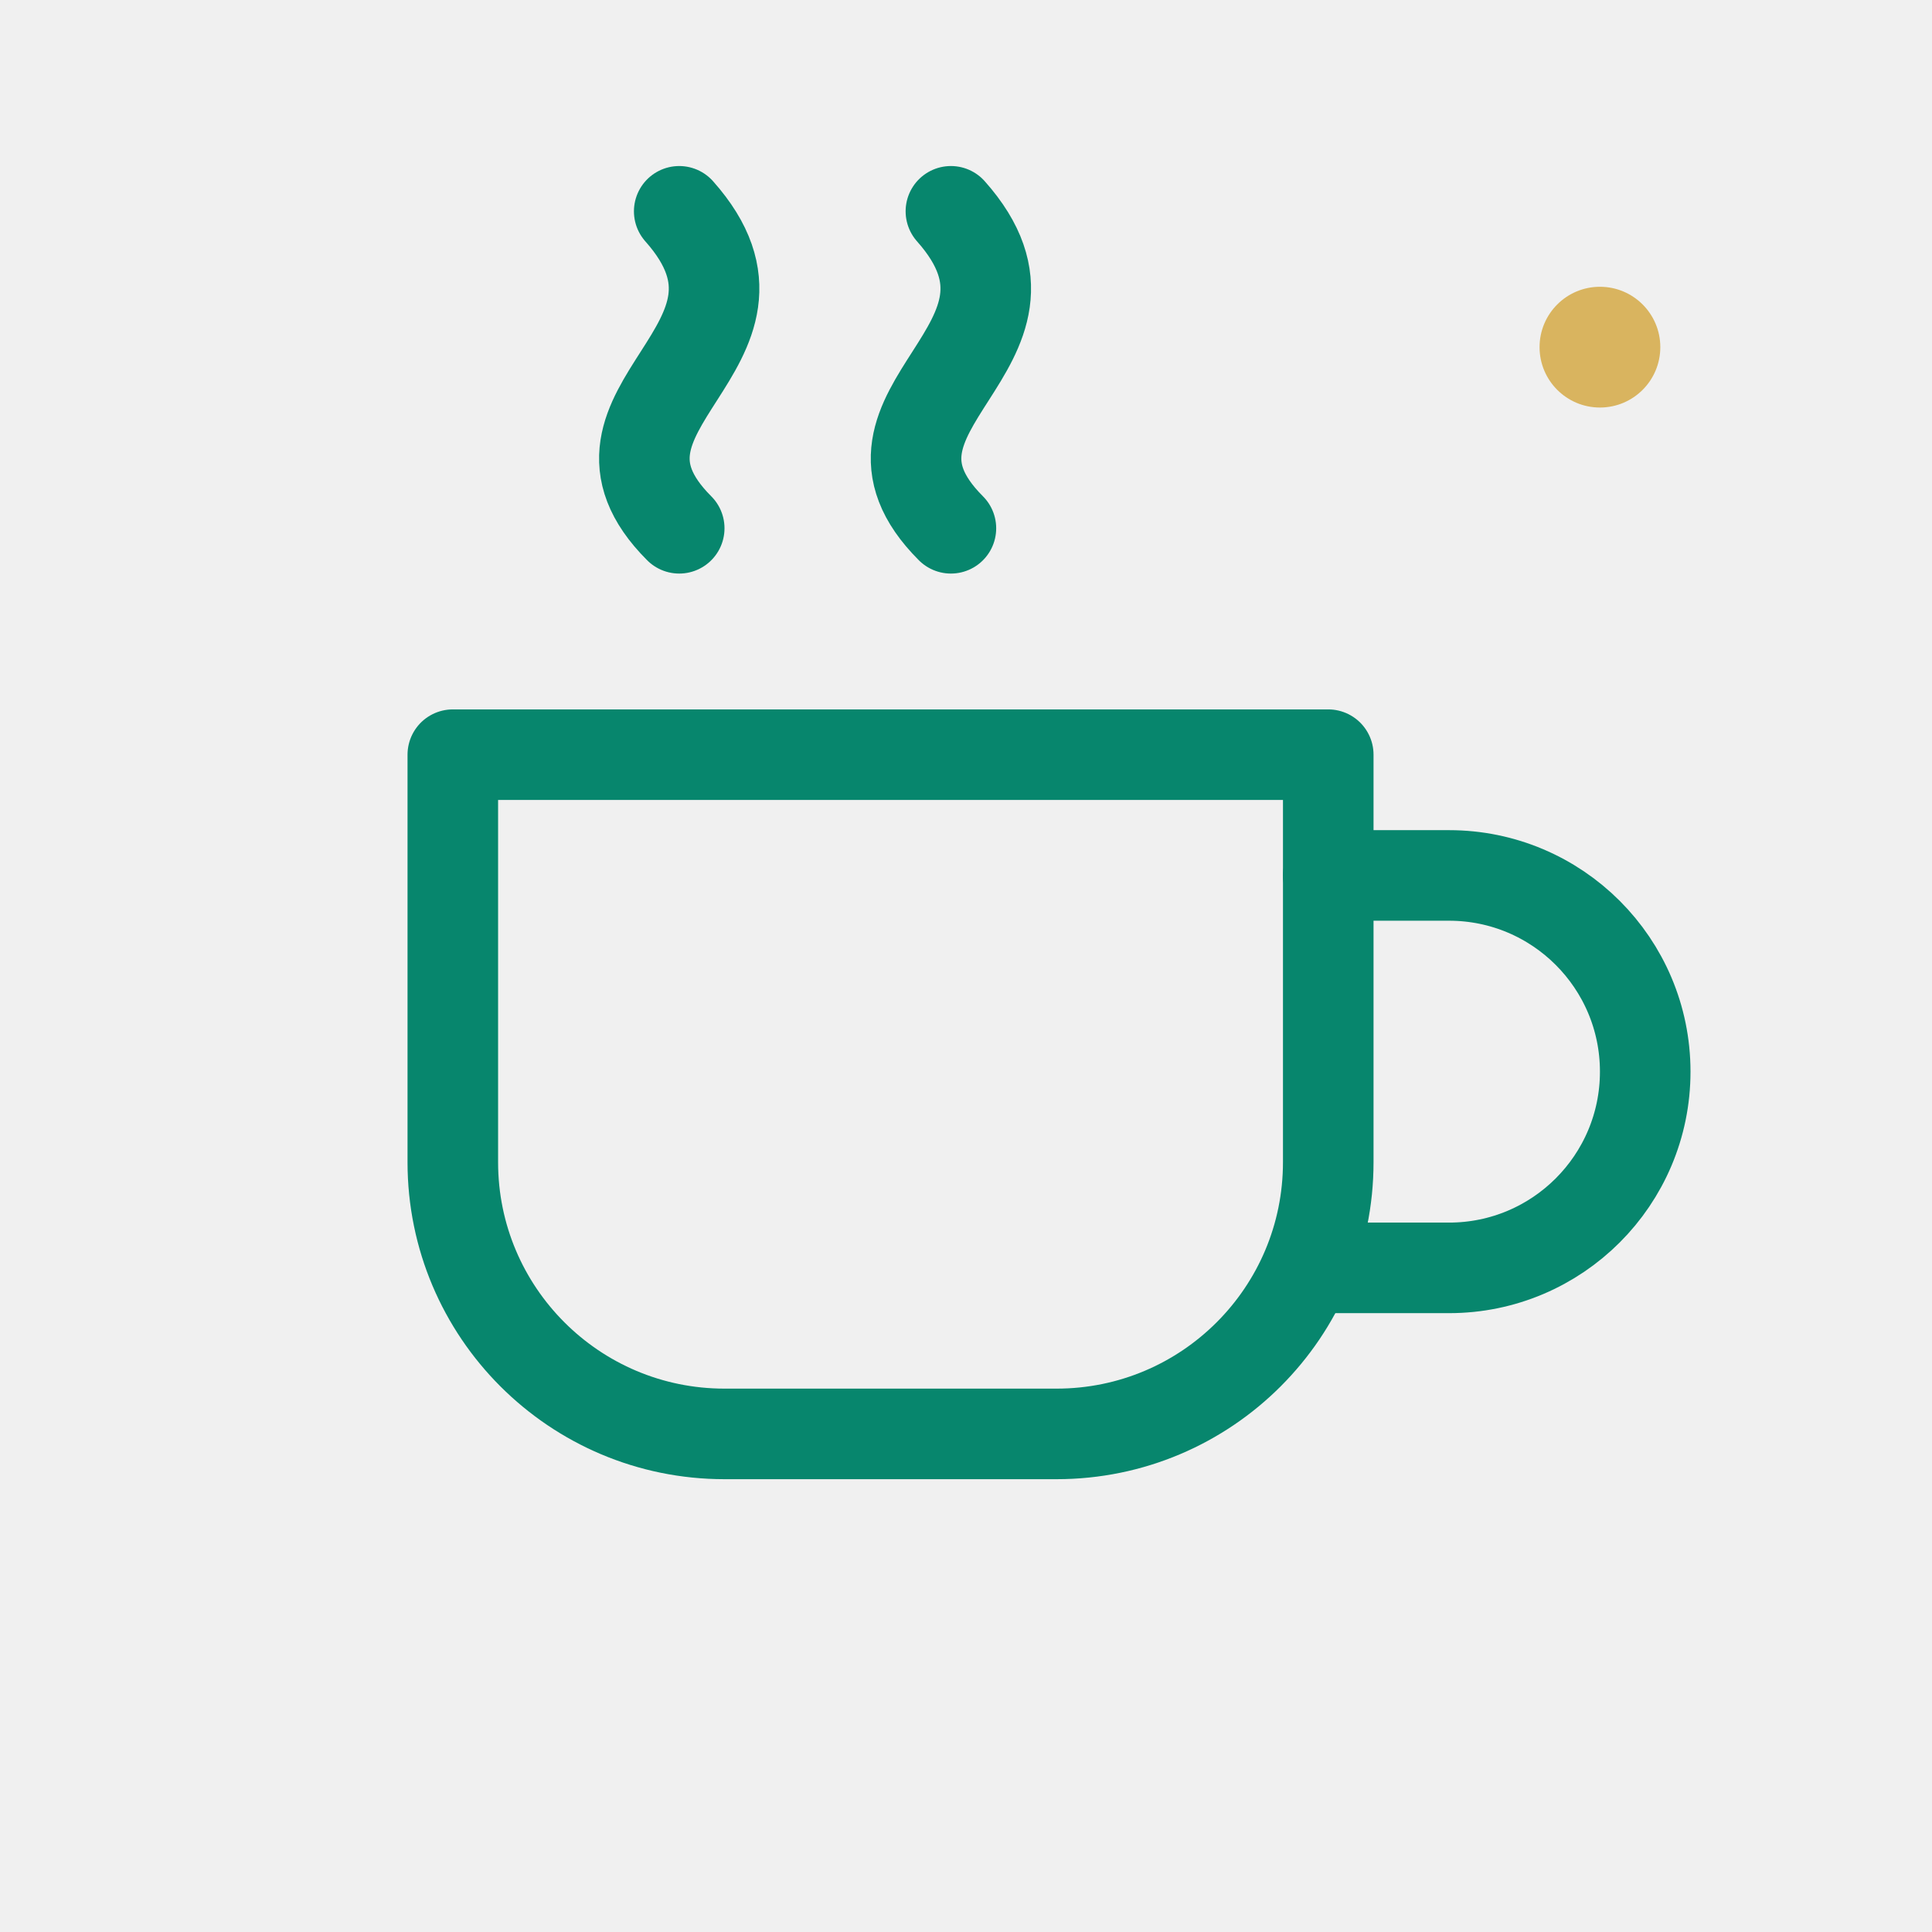
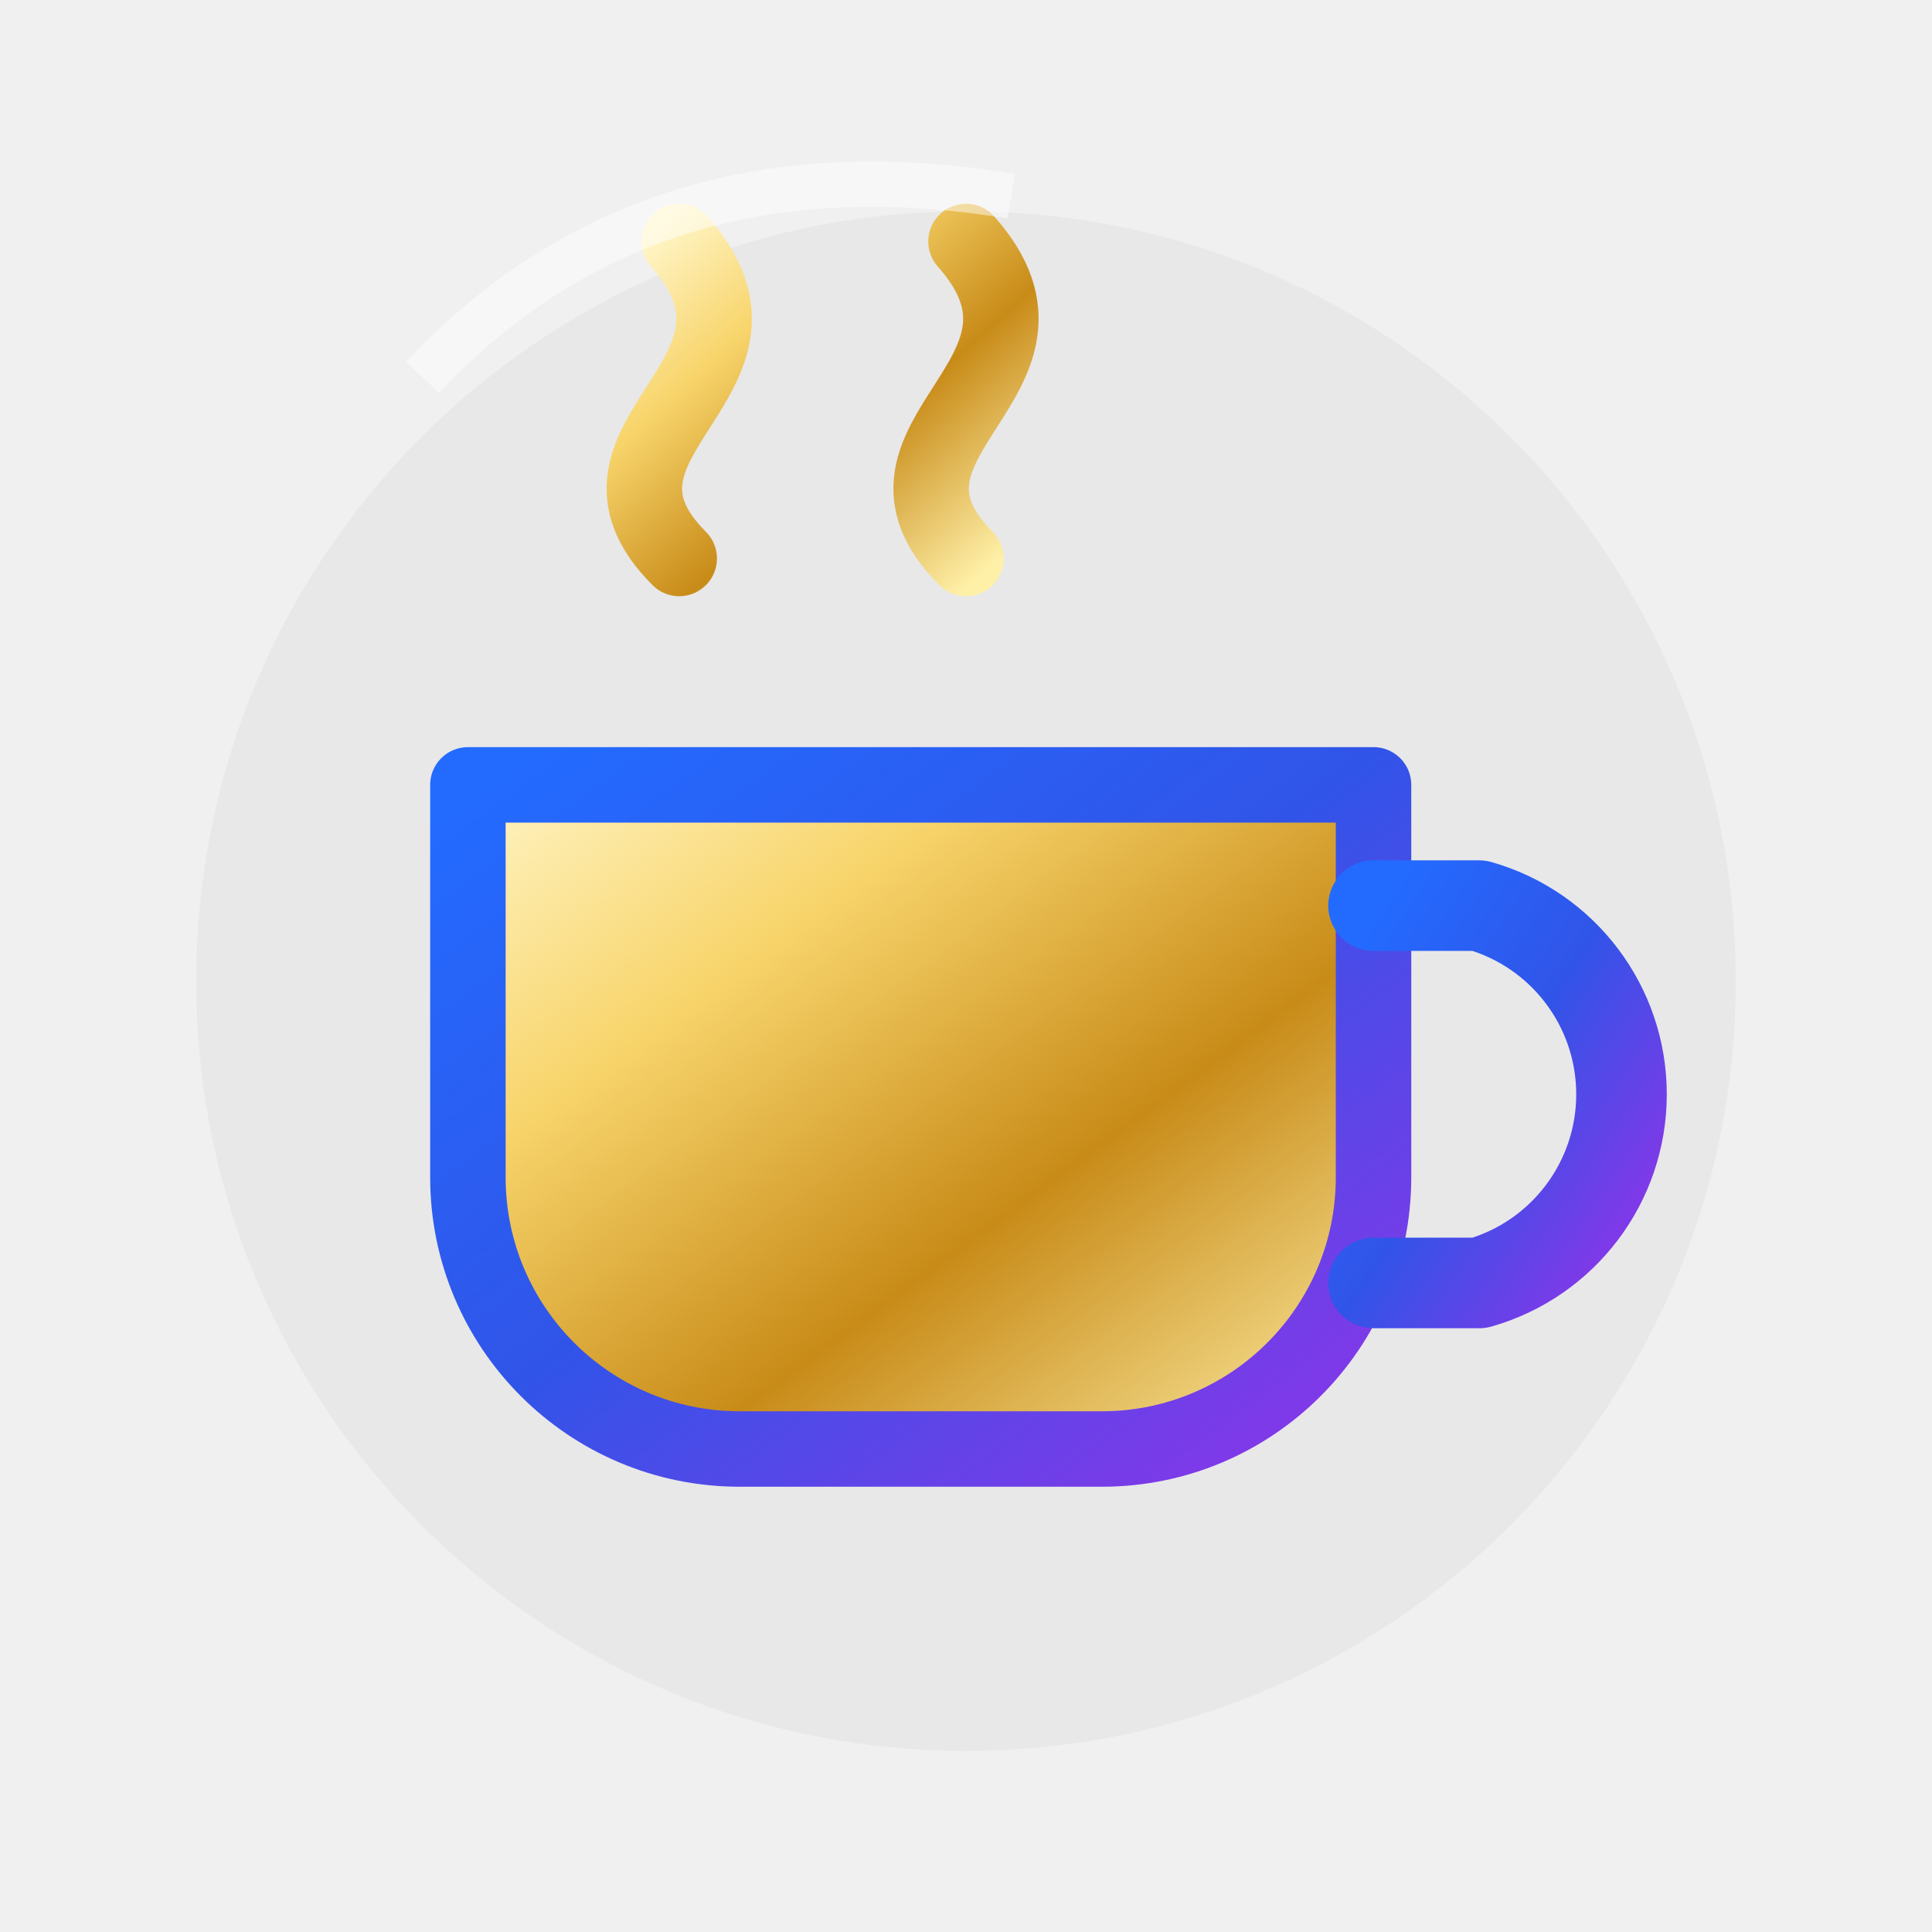
<svg xmlns="http://www.w3.org/2000/svg" width="128" height="128" viewBox="0 0 128 128" role="img" aria-label="قهوة">
-   <g fill="none" stroke="#07866D" stroke-width="6" stroke-linecap="round" stroke-linejoin="round">
-     <path d="M30 50h58v27a18 18 0 0 1-18 18H48A18 18 0 0 1 30 77Z" />
-     <path d="M88 58h8a13 13 0 0 1 0 26h-8" />
-     <path d="M45 35c-8-8 8-12 0-21M63 35c-8-8 8-12 0-21" />
+   <defs>
+     <linearGradient id="royal" x1="0" y1="0" x2="1" y2="1">
+       <stop offset="0" stop-color="#236BFF" />
+       <stop offset=".48" stop-color="#3154E8" />
+       <stop offset="1" stop-color="#8B35E8" />
+     </linearGradient>
+     <linearGradient id="gold" x1="0" y1="0" x2="1" y2="1">
+       <stop offset="0" stop-color="#FFF5C7" />
+       <stop offset=".28" stop-color="#F8D56C" />
+       <stop offset=".62" stop-color="#C88B18" />
+       <stop offset="1" stop-color="#FFF0A8" />
+     </linearGradient>
+     <linearGradient id="tile" x1="0" y1="0" x2="1" y2="1">
+       <stop offset="0" stop-color="#202C56" />
+       <stop offset=".55" stop-color="#11162B" />
+       <stop offset="1" stop-color="#070A14" />
+     </linearGradient>
+   </defs>
+   <circle cx="64" cy="65" r="51" fill="#080B18" opacity=".035" />
+   <g stroke-linecap="round" stroke-linejoin="round">
+     <path d="M45 37c-8-8 8-12 0-21M64 37c-8-8 8-12 0-21" fill="none" stroke="url(#gold)" stroke-width="5" />
+     <path d="M31 52h60v26a18 18 0 0 1-18 18H49A18 18 0 0 1 31 78Z" fill="url(#gold)" stroke="url(#royal)" stroke-width="5" />
+     <path d="M91 60h7a13 13 0 0 1 0 25h-7" fill="none" stroke="url(#royal)" stroke-width="6" />
  </g>
-   <circle cx="106" cy="23" r="4" fill="#D9B45F" />
+   <path d="M28 25Q43 9 67 13" fill="none" stroke="#FFFFFF" stroke-width="3" opacity=".48" />
</svg>
